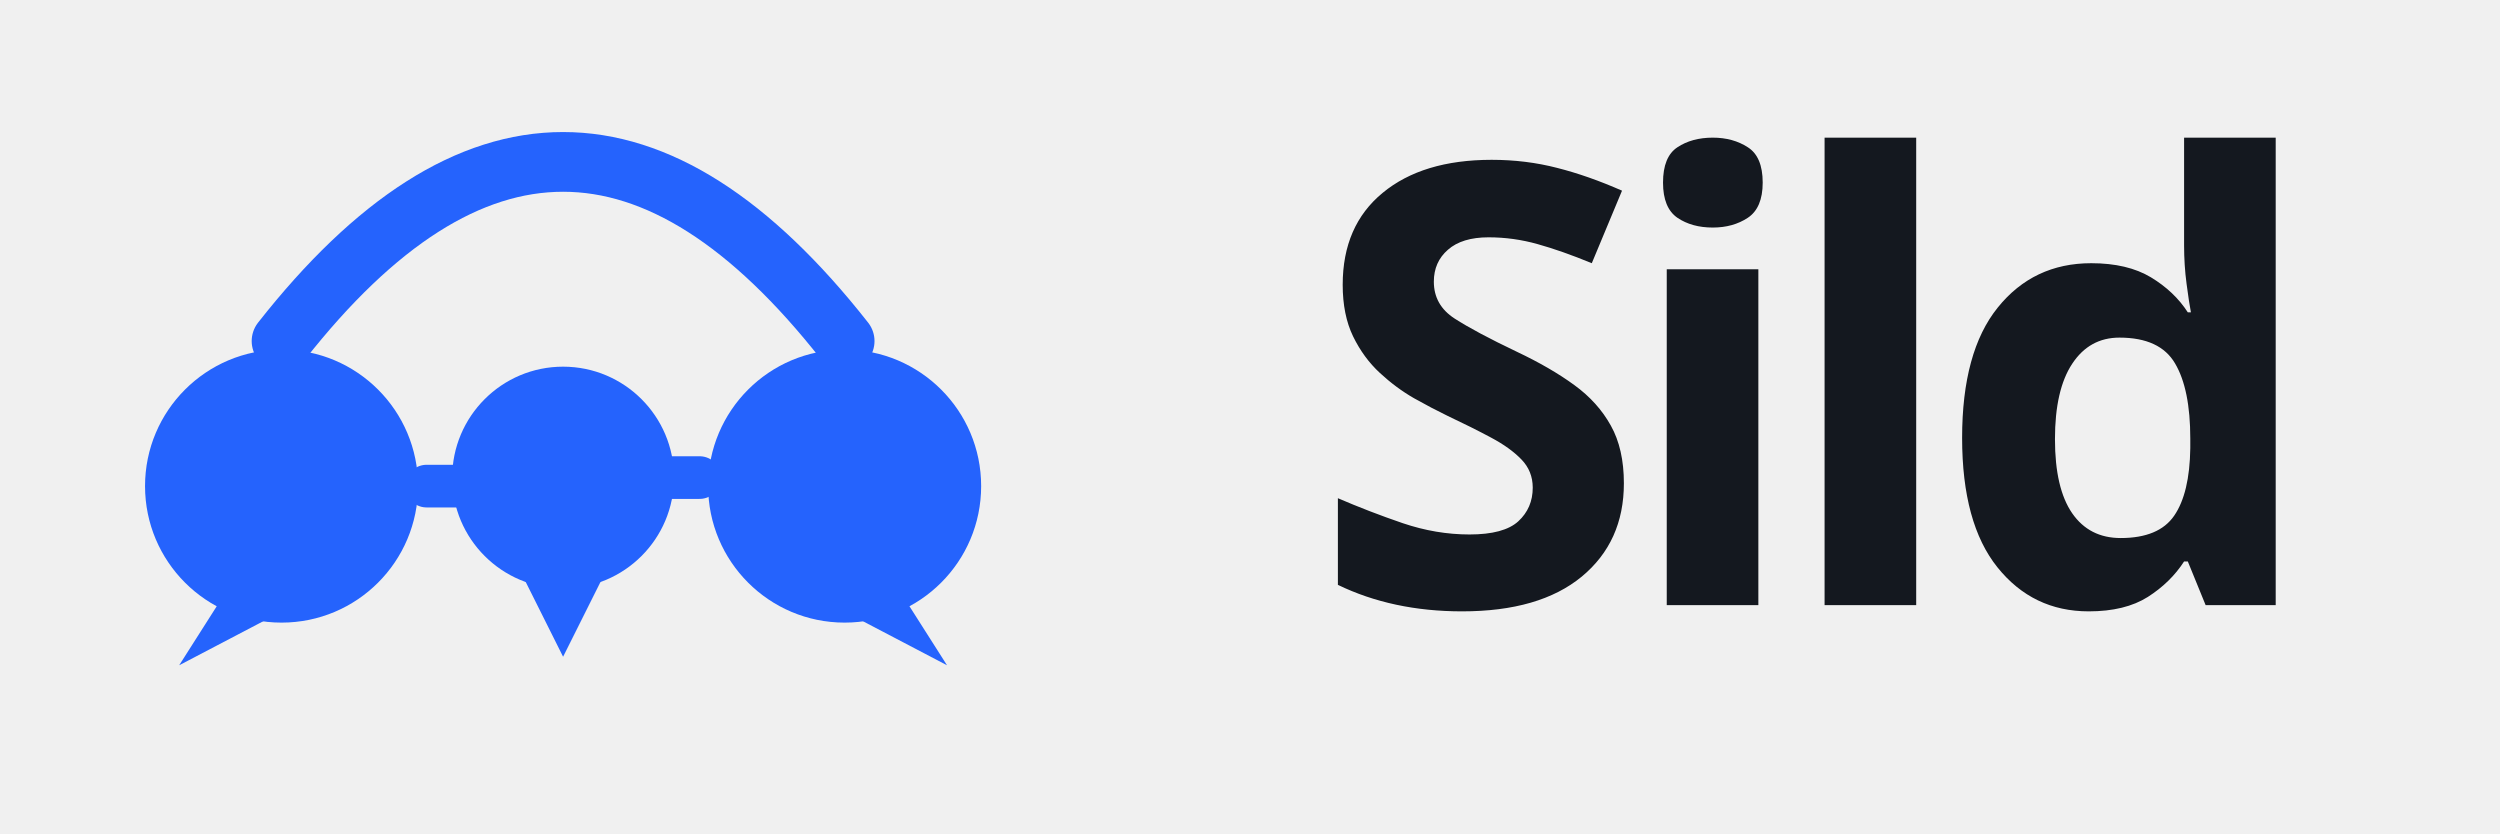
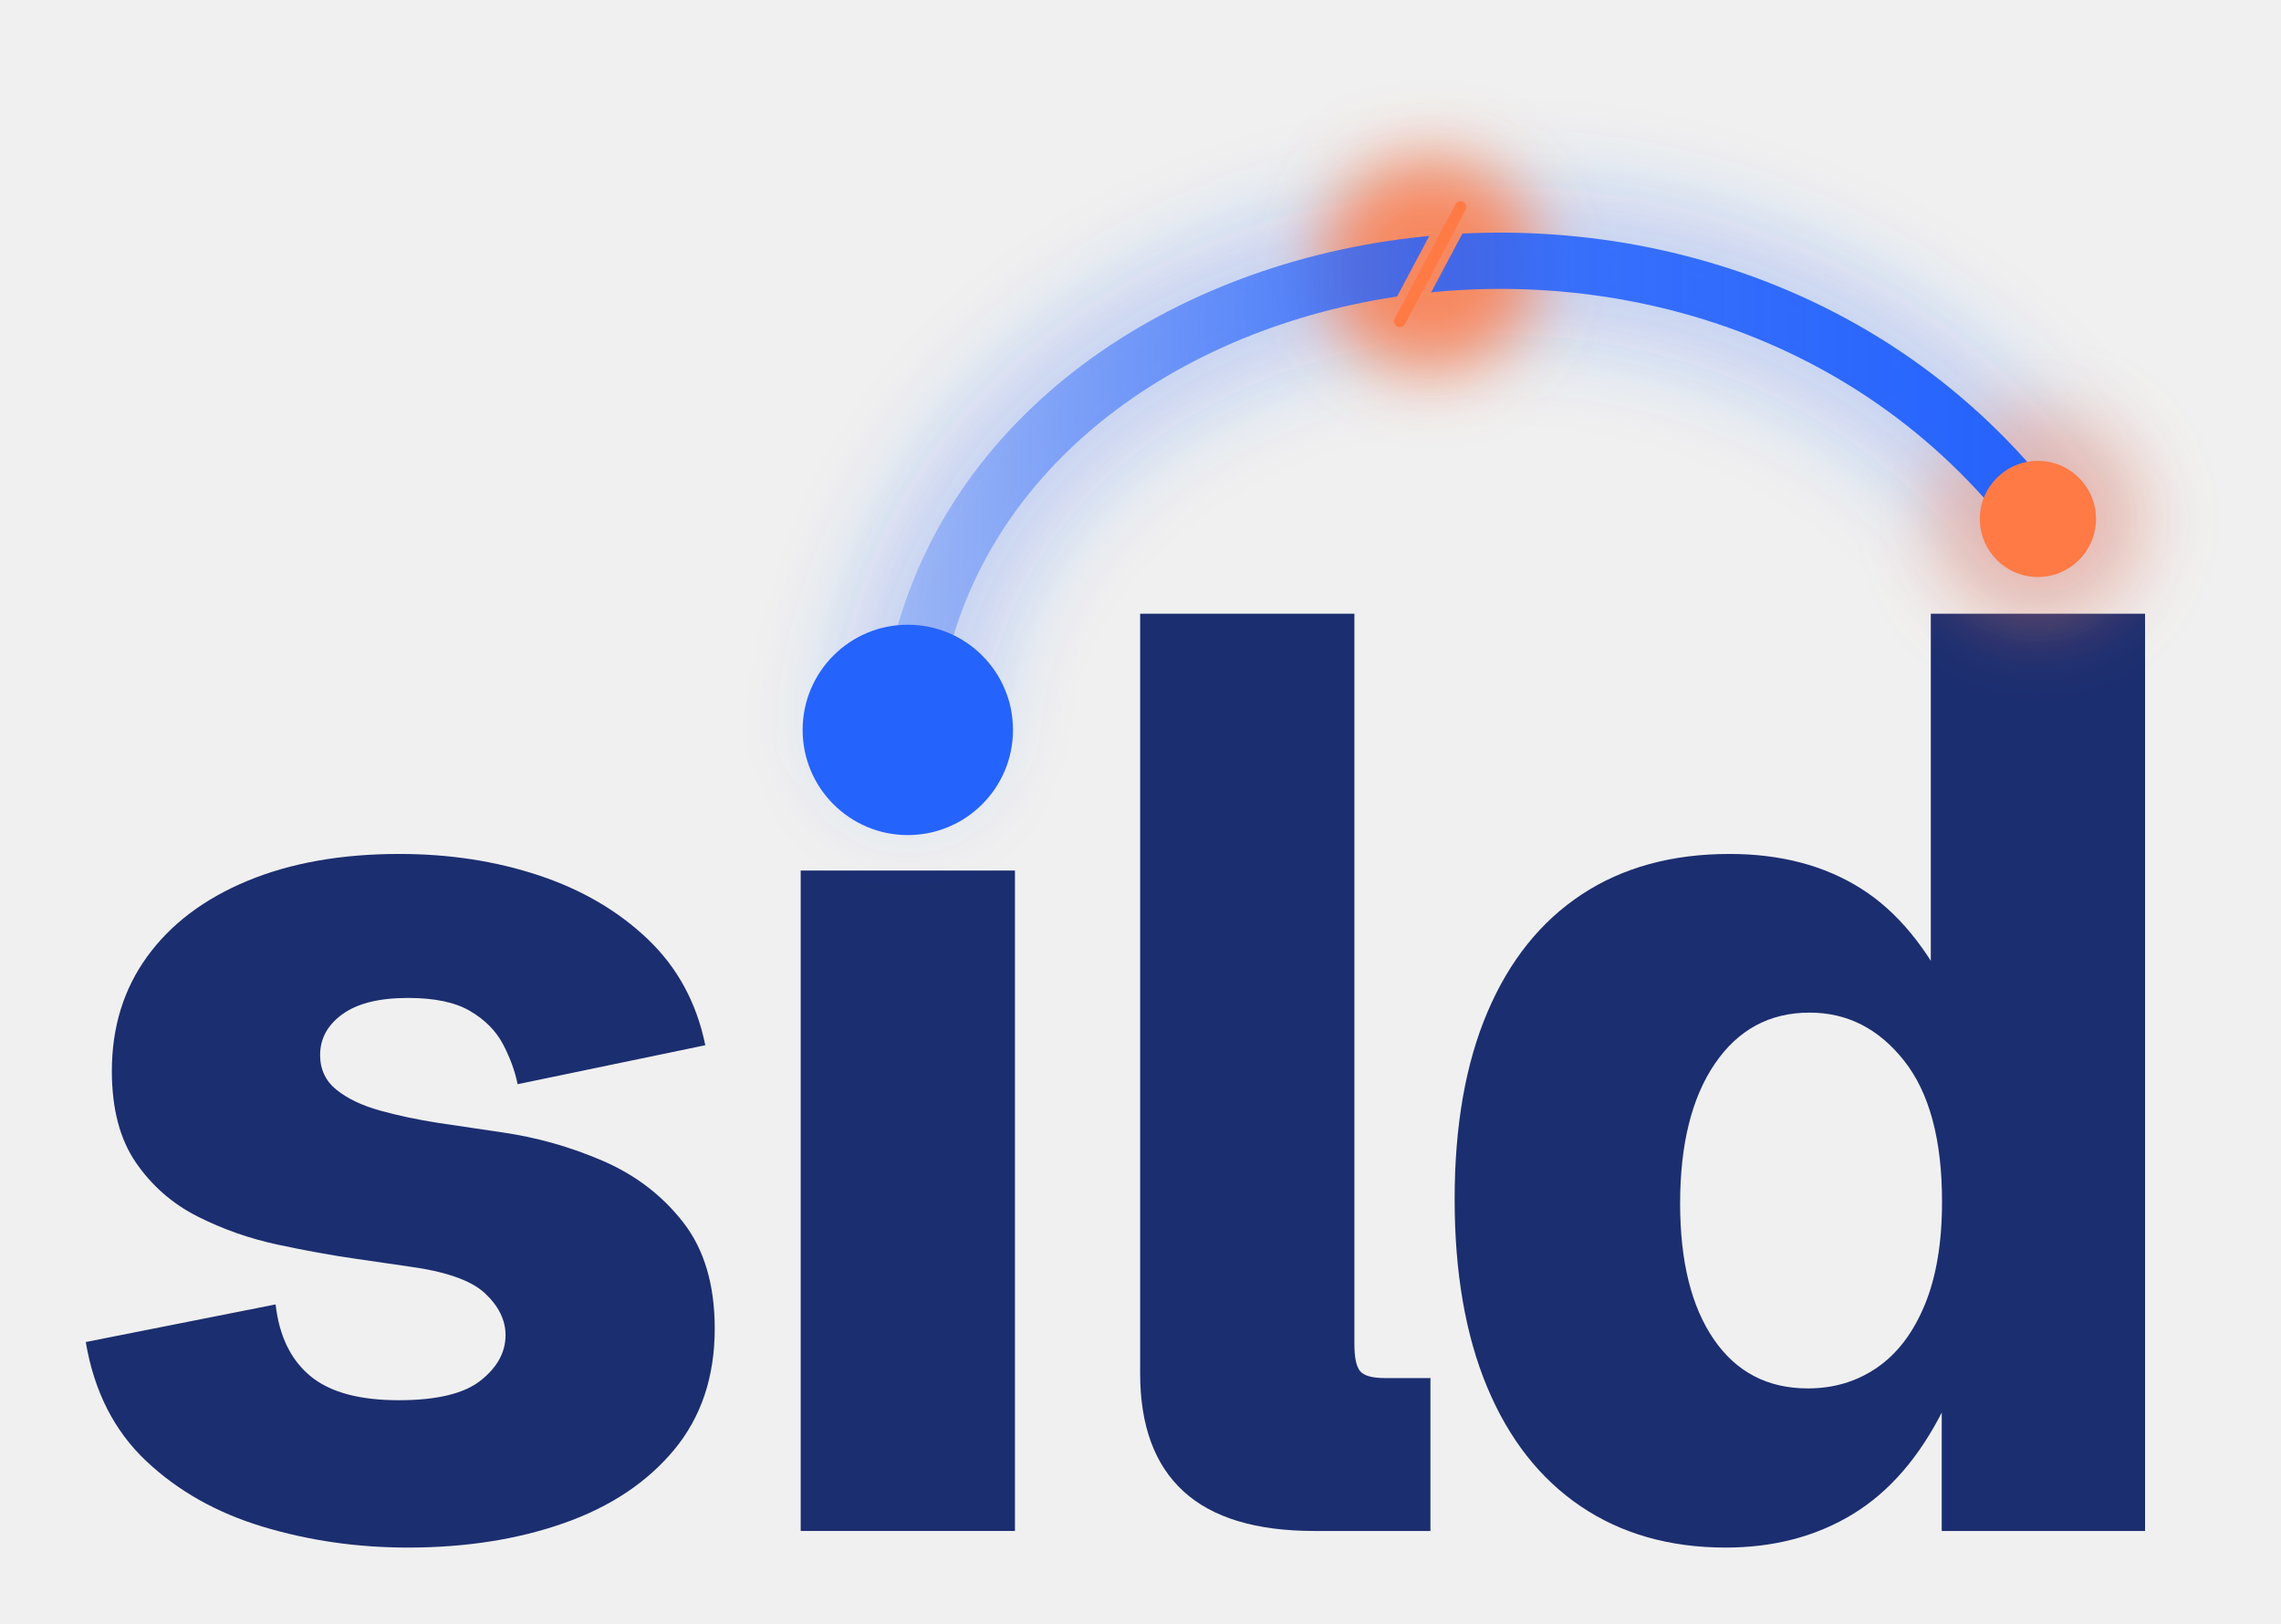
- <svg xmlns="http://www.w3.org/2000/svg" width="252" height="84" viewBox="0 0 252 84" fill="none" role="img" aria-label="Sild">
-   <g transform="translate(0 6) scale(0.86)">
-     <g fill="#2563FD">
-       <circle cx="33" cy="50" r="16" />
-       <path d="M28 60 L42 60 L21 71 Z" />
-       <circle cx="66" cy="49" r="13" />
-       <path d="M60 58 L72 58 L66 70 Z" />
-       <circle cx="99" cy="50" r="16" />
-       <path d="M90 60 L104 60 L111 71 Z" />
-     </g>
-     <path d="M33 33 Q66 -9 99 33" fill="none" stroke="#2563FD" stroke-width="7" stroke-linecap="round" />
-     <g fill="none" stroke="#2563FD" stroke-width="5" stroke-linecap="round">
-       <path d="M50 50 H57" />
-       <path d="M75 49 H82" />
-     </g>
-   </g>
-   <text x="132" y="61" font-family="'Schibsted Grotesk', sans-serif" font-size="62" font-weight="800" letter-spacing="-3" fill="#14181F">Sild</text>
+ <svg xmlns="http://www.w3.org/2000/svg" width="118" height="84" role="img" aria-label="Sild" viewBox="-90 -2502 3730 2652">
+   <defs>
+     <mask id="wl-slit" maskUnits="userSpaceOnUse" x="-2000" y="-4000" width="10000" height="6000">
+       <rect x="-2000" y="-4000" width="10000" height="6000" fill="#fff" />
+       <line x1="2107.9" y1="-1806.8" x2="2389.6" y2="-2336.5" stroke="#000" stroke-width="46" />
+     </mask>
+     <linearGradient id="wl-arc" gradientUnits="userSpaceOnUse" x1="1394.5" y1="0" x2="3242.5" y2="0">
+       <stop offset="0" stop-color="#2563FD" stop-opacity=".28" />
+       <stop offset=".45" stop-color="#2563FD" stop-opacity=".85" />
+       <stop offset="1" stop-color="#2563FD" />
+     </linearGradient>
+     <filter id="wl-b1" x="-50%" y="-50%" width="200%" height="200%">
+       <feGaussianBlur stdDeviation="70" />
+     </filter>
+     <filter id="wl-b2" x="-50%" y="-50%" width="200%" height="200%">
+       <feGaussianBlur stdDeviation="55" />
+     </filter>
+   </defs>
+   <path transform="translate(0 0) scale(1 -1)" d="M576.803 -27.144Q452.729 -27.144 339.543 7.033Q226.358 41.21 148.424 114.994Q70.49 188.778 50.276 308.992L360.683 370.502Q369.325 293.807 416.922 253.815Q464.519 213.823 562.012 213.823Q655.362 213.823 696.031 246.064Q736.699 278.305 736.699 320.218Q736.699 357.206 702.955 388.774Q669.21 420.341 577.638 432.625L492.226 445.049Q432.938 453.477 363.755 468.333Q294.572 483.189 232.889 514.403Q171.206 545.617 132.06 602.726Q92.913 659.835 92.913 752.197Q92.913 859.769 150.771 939.453Q208.63 1019.136 314.671 1063.14Q420.712 1107.144 562.868 1107.144Q685.943 1107.144 791.593 1071.93Q897.243 1036.716 969.714 967.358Q1042.186 898 1063.33 794.354L756.498 730.63Q749.498 764.119 732.251 796.543Q715.004 828.967 678.687 850.323Q642.37 871.679 577.161 871.679Q506.955 871.679 470.216 845.255Q433.478 818.831 433.478 778.346Q433.478 742.992 460.301 721.424Q487.124 699.856 531.052 687.609Q574.98 675.362 625.902 667.436L729.819 652.012Q816.177 639.729 896.216 605.049Q976.255 570.37 1027.509 504.296Q1078.762 438.222 1078.762 331.004Q1078.762 213 1012.686 133.142Q946.609 53.284 832.852 13.07Q719.095 -27.144 576.803 -27.144Z" fill="#1B2E70" />
+   <path transform="translate(1086 0) scale(1 -1)" d="M133.346 0V1080H483.7V0Z" fill="#1B2E70" />
+   <path transform="translate(1648 0) scale(1 -1)" d="M411.391 0Q268.004 0 197.21 64.901Q126.416 129.803 126.416 257.683V1500H476.77V305.828Q476.77 272.356 486.27 261.199Q495.77 250.042 526.77 250.042H601.116V0Z" fill="#1B2E70" />
+   <path transform="translate(2233 0) scale(1 -1)" d="M498.918 -27.144Q361.63 -27.144 261.916 40.284Q162.202 107.712 108.953 235.105Q55.704 362.498 55.704 542.572Q55.704 722.646 109.453 848.753Q163.202 974.86 263.595 1041.002Q363.988 1107.144 505.206 1107.144Q630.07 1107.144 719.529 1051.0Q808.988 994.856 869.062 869.642L834.341 870.288V1500H1184.696V0H852.202V213.996L854.844 198.782Q796.695 82.354 706.878 27.605Q617.062 -27.144 498.918 -27.144ZM633.309 233.116Q697.087 233.116 746.65 267.29Q796.214 301.465 824.459 369.813Q852.704 438.161 852.704 538.572Q852.704 690.547 790.607 769.109Q728.51 847.67 636.095 847.67Q538.251 847.67 481.334 764.288Q424.416 680.905 424.416 535.428Q424.416 393.593 479.513 313.354Q534.609 233.116 633.309 233.116Z" fill="#1B2E70" />
+   <path d="M1394.5 -1310.0 C1449.9 -2110.0 2688.1 -2380.0 3242.5 -1655.0" fill="none" stroke="#2563FD" stroke-opacity=".22" stroke-width="239.2" stroke-linecap="round" filter="url(#wl-b1)" />
+   <circle cx="2248.8" cy="-2071.7" r="175" fill="#FF7A45" opacity=".85" filter="url(#wl-b2)" />
+   <circle cx="3242.5" cy="-1655.0" r="180" fill="#FF7A45" opacity=".35" filter="url(#wl-b2)" />
+   <path d="M1394.5 -1310.0 C1449.9 -2110.0 2688.1 -2380.0 3242.5 -1655.0" fill="none" stroke="url(#wl-arc)" stroke-width="92" stroke-linecap="round" mask="url(#wl-slit)" />
+   <line x1="2199.1" y1="-1978.2" x2="2298.4" y2="-2165.1" stroke="#FF7A45" stroke-width="19" stroke-linecap="round" />
+   <circle cx="1394.5" cy="-1310.0" r="172" fill="#2563FD" />
+   <circle cx="3242.5" cy="-1655.0" r="95" fill="#FF7A45" />
</svg>
